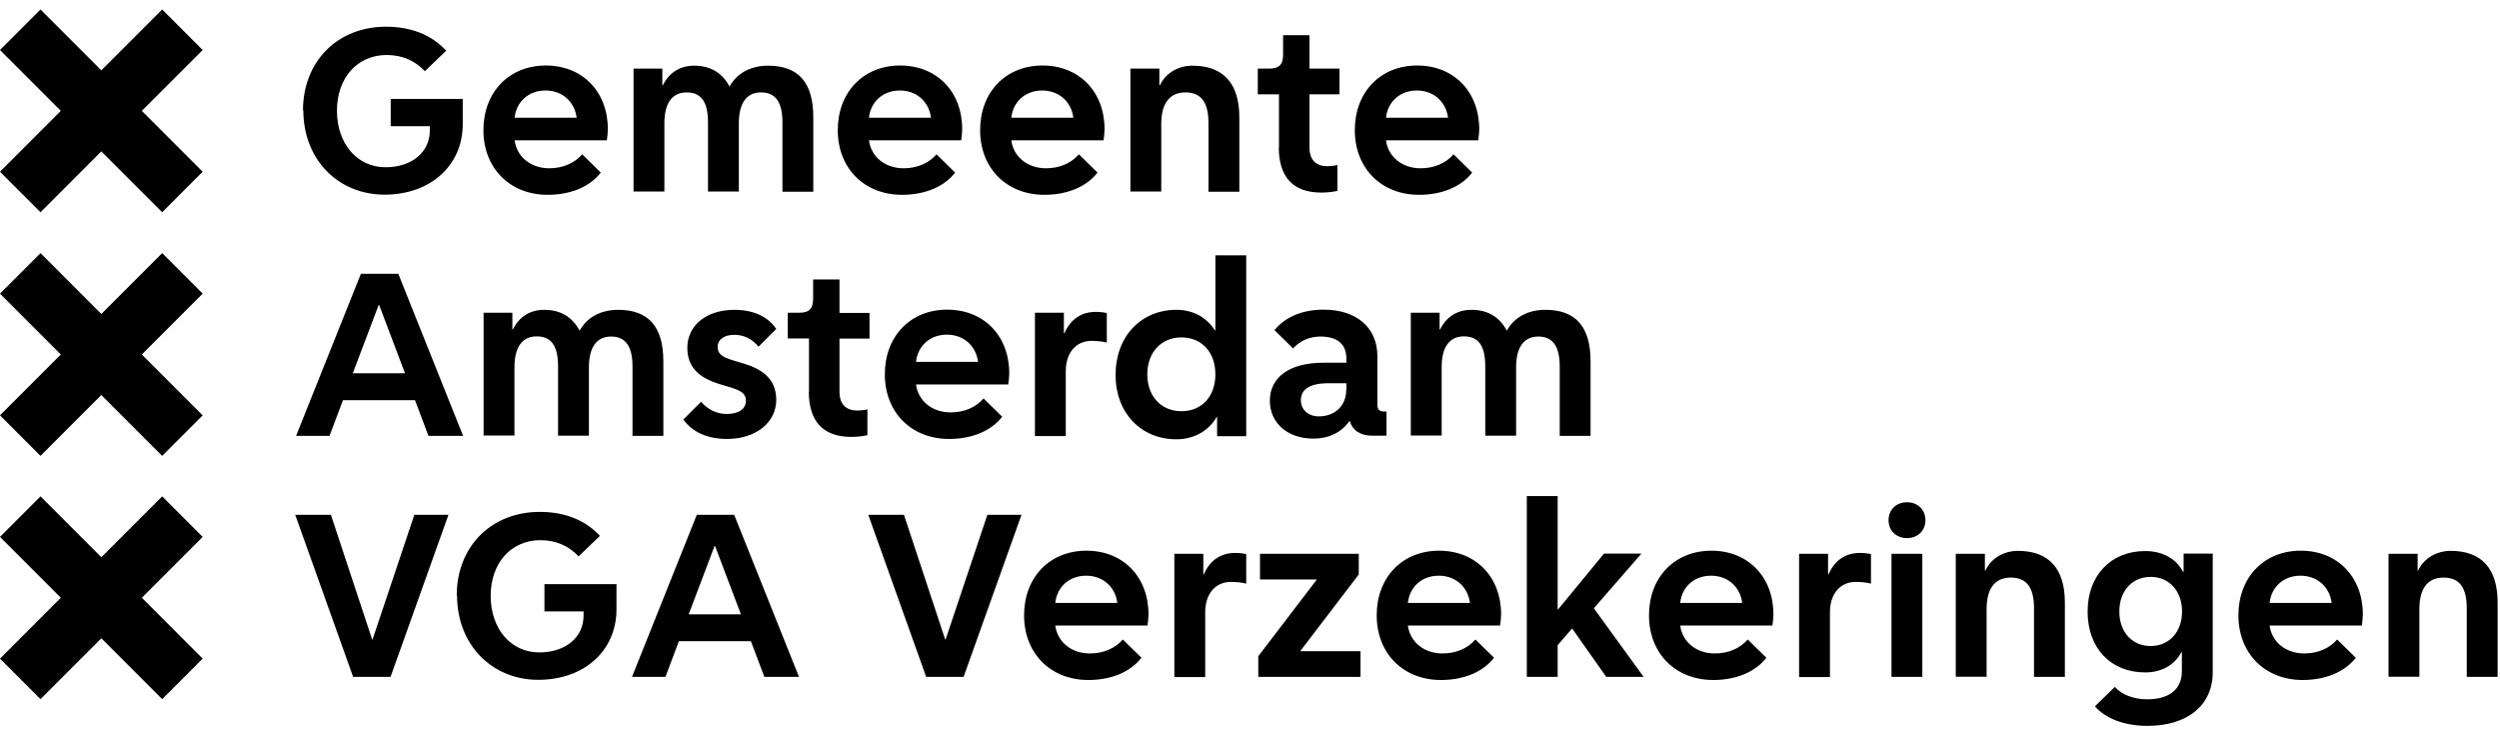
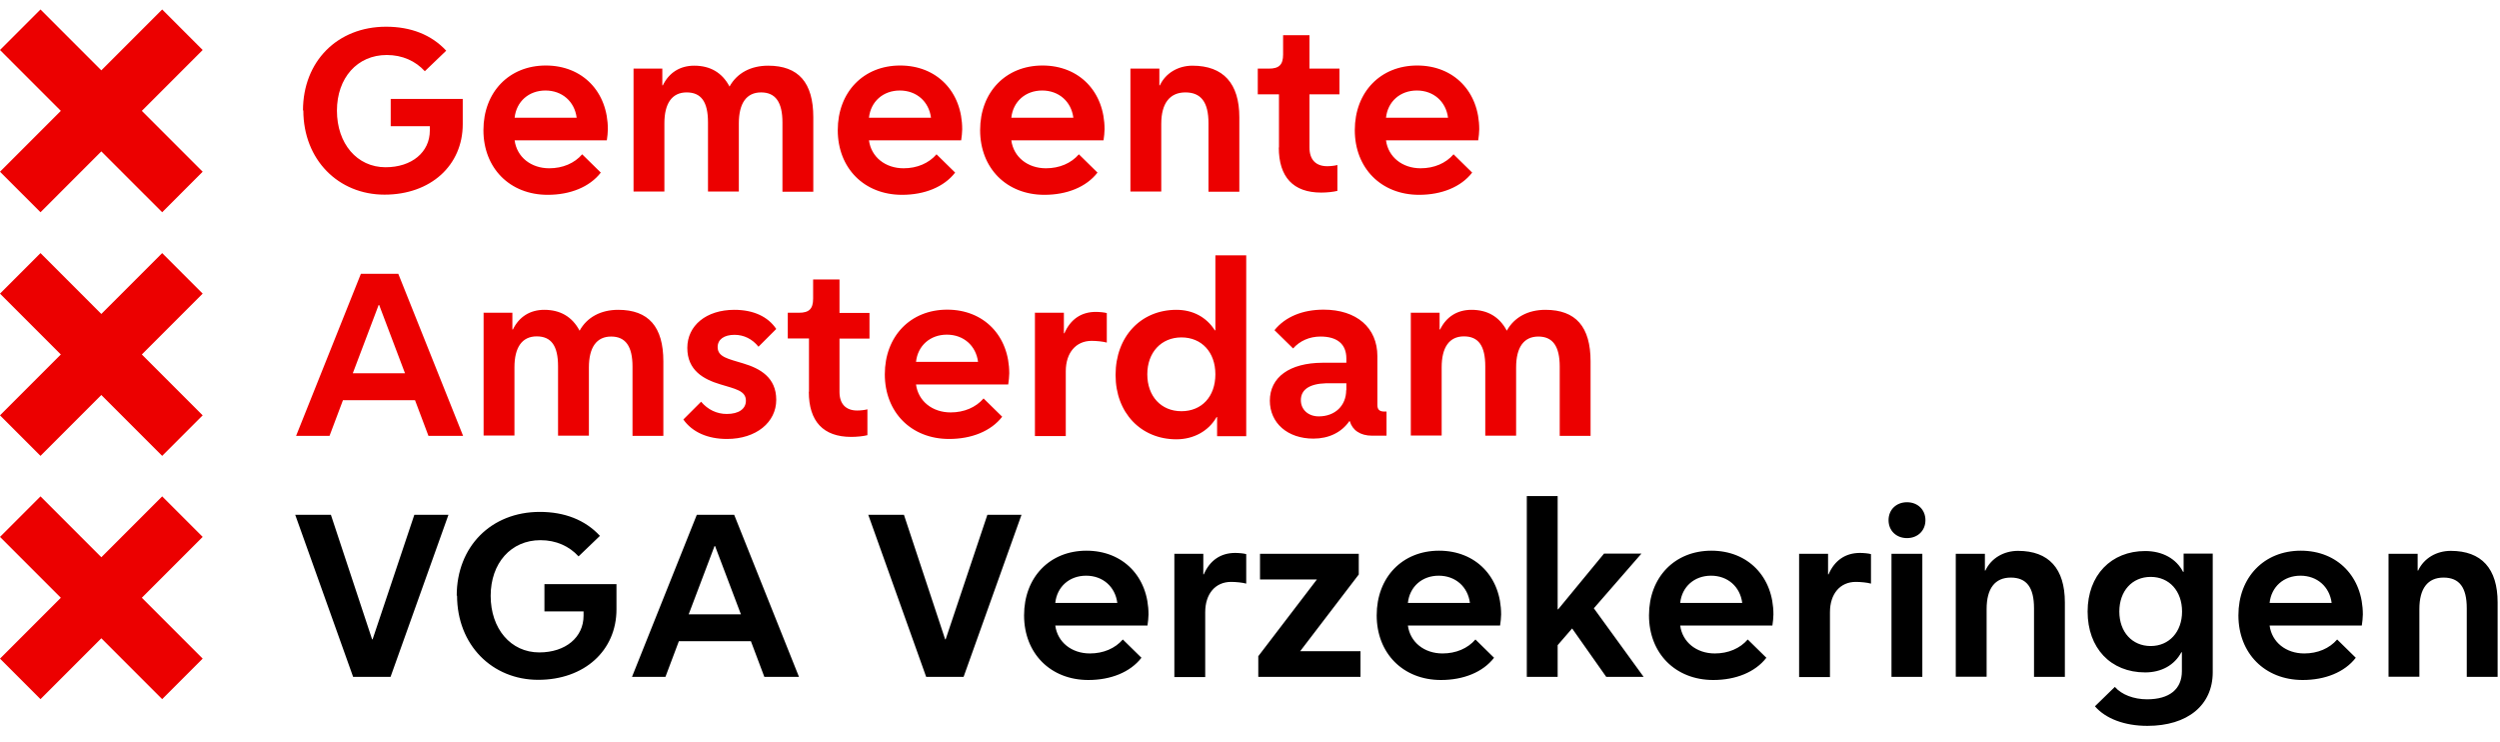
<svg xmlns="http://www.w3.org/2000/svg" class="amsterdam-logo__image" role="img" viewBox="0 0 145 43">
-   <path class="amsterdam-logo--color-black" d="M17.13 29.86h2.07l2.39 7.22h.03l2.42-7.22h1.98l-3.36 9.4h-2.17l-3.36-9.4ZM26.5 34.55c0-2.85 2-4.86 4.82-4.86 1.43 0 2.63.46 3.49 1.39l-1.24 1.19c-.54-.59-1.3-.94-2.21-.94-1.71 0-2.89 1.33-2.89 3.23s1.16 3.28 2.82 3.28c1.52 0 2.57-.87 2.57-2.13v-.25h-2.27v-1.58h4.18v1.46c0 2.4-1.87 4.09-4.54 4.09s-4.71-2.02-4.71-4.89l-.02.01ZM40.43 29.86h2.17l3.76 9.4h-2.01l-.78-2.07h-4.18l-.78 2.07h-1.94l3.76-9.4Zm-.48 5.77h3.04l-1.5-3.96h-.03l-1.5 3.96h-.01ZM50.38 29.86h2.07l2.39 7.22h.03l2.42-7.22h1.98l-3.36 9.4h-2.17l-3.36-9.4ZM59.42 35.69c0-2.21 1.49-3.75 3.62-3.75s3.6 1.52 3.6 3.7c0 .17-.03.45-.06.64h-5.35c.13.97.95 1.62 2.01 1.62.78 0 1.46-.29 1.91-.81l1.08 1.06c-.65.84-1.78 1.29-3.08 1.29-2.2 0-3.73-1.55-3.73-3.75Zm1.81-.72h3.6c-.12-.94-.84-1.58-1.81-1.58-.97 0-1.69.64-1.79 1.58ZM68.13 32.12h1.69v1.19h.03c.35-.81.98-1.24 1.82-1.24.22 0 .52.03.64.07v1.71c-.2-.06-.59-.1-.88-.1-.91 0-1.5.69-1.5 1.76v3.76h-1.79v-7.14l-.01-.01ZM73.01 38.06l3.4-4.45h-3.3v-1.49h5.73v1.2l-3.4 4.45h3.5v1.49h-5.93v-1.2ZM79.88 35.69c0-2.21 1.49-3.75 3.62-3.75s3.6 1.52 3.6 3.7c0 .17-.03.45-.06.64h-5.35c.13.97.95 1.62 2.01 1.62.78 0 1.46-.29 1.91-.81l1.08 1.06c-.65.84-1.78 1.29-3.08 1.29-2.2 0-3.73-1.55-3.73-3.75Zm1.81-.72h3.6c-.12-.94-.84-1.58-1.81-1.58-.97 0-1.69.64-1.79 1.58ZM90.38 39.26h-1.79V28.77h1.79v6.57h.03l2.66-3.23h2.17l-2.76 3.17 2.89 3.98H93.2l-1.98-2.81-.84.97v1.84ZM95.68 35.69c0-2.21 1.49-3.75 3.62-3.75s3.6 1.52 3.6 3.7c0 .17-.03.45-.06.64h-5.35c.13.97.95 1.62 2.01 1.62.78 0 1.46-.29 1.91-.81l1.08 1.06c-.65.84-1.78 1.29-3.08 1.29-2.2 0-3.73-1.55-3.73-3.75Zm1.81-.72h3.6c-.12-.94-.84-1.58-1.81-1.58-.97 0-1.69.64-1.79 1.58ZM104.38 32.12h1.69v1.19h.03c.35-.81.98-1.24 1.82-1.24.22 0 .52.03.64.07v1.71c-.2-.06-.59-.1-.88-.1-.91 0-1.5.69-1.5 1.76v3.76h-1.79v-7.14l-.01-.01ZM110.65 31.21c-.62 0-1.07-.43-1.07-1.04 0-.61.45-1.04 1.07-1.04.62 0 1.07.43 1.07 1.04 0 .61-.45 1.04-1.07 1.04Zm-.9.91h1.79v7.14h-1.79v-7.14ZM113.48 32.12h1.69v.97h.03c.33-.71 1.06-1.14 1.89-1.14 1.79 0 2.72 1.03 2.72 2.99v4.32h-1.79v-3.98c0-1.21-.43-1.78-1.35-1.78-.92 0-1.4.64-1.4 1.82v3.93h-1.79v-7.14.01ZM121.55 40.97l1.16-1.13c.39.45 1.1.72 1.87.72 1.3 0 2.02-.59 2.02-1.63v-1.1h-.03c-.4.75-1.16 1.17-2.1 1.17-2.01 0-3.34-1.42-3.34-3.53s1.37-3.51 3.34-3.51c1.01 0 1.81.45 2.2 1.21h.03v-1.06h1.69v6.88c0 1.91-1.46 3.11-3.79 3.11-1.33 0-2.43-.42-3.05-1.14v.01Zm5.06-5.5c0-1.19-.74-2.01-1.82-2.01s-1.82.82-1.82 2.01.75 2 1.82 2 1.82-.82 1.82-2ZM129.88 35.69c0-2.21 1.49-3.75 3.62-3.75s3.6 1.52 3.6 3.7c0 .17-.03.45-.06.64h-5.35c.13.97.95 1.62 2.01 1.62.78 0 1.46-.29 1.91-.81l1.08 1.06c-.65.84-1.78 1.29-3.08 1.29-2.2 0-3.73-1.55-3.73-3.75Zm1.81-.72h3.6c-.12-.94-.84-1.58-1.81-1.58-.97 0-1.69.64-1.79 1.58ZM138.59 32.12h1.69v.97h.03c.33-.71 1.06-1.14 1.89-1.14 1.79 0 2.72 1.03 2.72 2.99v4.32h-1.79v-3.98c0-1.21-.43-1.78-1.35-1.78-.92 0-1.4.64-1.4 1.82v3.93h-1.79v-7.14.01Z" />
-   <path class="amsterdam-logo--color-red" d="M20.94 15.88h2.17l3.76 9.4h-2.01l-.78-2.07H19.9l-.78 2.07h-1.94l3.76-9.4Zm-.48 5.77h3.04L22 17.69h-.03l-1.5 3.96h-.01ZM28.05 18.14h1.68v.97h.03c.36-.74 1-1.14 1.82-1.14.93 0 1.62.4 2.05 1.21.43-.78 1.23-1.21 2.24-1.21 1.76 0 2.62.98 2.62 2.99v4.32H36.7v-4.02c0-1.17-.4-1.74-1.24-1.74s-1.29.62-1.29 1.79v3.96h-1.79v-4.02c0-1.19-.39-1.74-1.24-1.74s-1.29.64-1.29 1.79v3.96h-1.79v-7.14l-.01.02ZM41.79 22.29c-.97-.29-1.91-.81-1.91-2.11 0-1.3 1.1-2.21 2.73-2.21 1.1 0 1.95.39 2.43 1.11l-1.03 1.03c-.36-.45-.85-.69-1.39-.69-.61 0-.98.27-.98.71 0 .58.61.68 1.49.95.97.29 1.91.81 1.91 2.11 0 1.3-1.16 2.27-2.86 2.27-1.11 0-2.01-.39-2.53-1.13l1.03-1.03c.39.46.91.71 1.49.71.69 0 1.11-.29 1.11-.77 0-.58-.61-.68-1.49-.95ZM46.94 22.72v-3.09h-1.23v-1.49h.65c.59 0 .82-.23.82-.82v-1.11h1.53v1.94h1.74v1.49h-1.74v3.09c0 .69.36 1.08 1.03 1.08.2 0 .45-.03.59-.07v1.5c-.22.06-.62.1-.94.1-1.62 0-2.46-.9-2.46-2.62h.01ZM51.34 21.71c0-2.21 1.49-3.75 3.62-3.75s3.6 1.52 3.6 3.7c0 .17-.03.45-.06.64h-5.35c.13.97.95 1.62 2.01 1.62.78 0 1.46-.29 1.91-.81l1.08 1.06c-.65.84-1.78 1.29-3.08 1.29-2.2 0-3.73-1.55-3.73-3.75Zm1.81-.72h3.6c-.12-.94-.84-1.58-1.81-1.58-.97 0-1.69.64-1.79 1.58ZM60.04 18.14h1.69v1.19h.03c.35-.81.98-1.24 1.82-1.24.22 0 .52.03.64.07v1.71c-.2-.06-.59-.1-.88-.1-.91 0-1.5.69-1.5 1.76v3.76h-1.79v-7.14l-.01-.01ZM64.73 21.74c0-2.21 1.46-3.77 3.53-3.77.95 0 1.74.42 2.23 1.19h.03v-4.35h1.79V25.3h-1.69v-1.11h-.03c-.46.81-1.33 1.29-2.33 1.29-2.07 0-3.53-1.55-3.53-3.72v-.02Zm5.79-.03c0-1.29-.8-2.14-1.97-2.14s-1.98.87-1.98 2.14.8 2.14 1.98 2.14 1.97-.85 1.97-2.14ZM73.68 23.25c0-1.37 1.14-2.2 3.05-2.21h1.39v-.25c0-.84-.54-1.27-1.5-1.27-.64 0-1.2.25-1.59.69l-1.08-1.06c.62-.77 1.62-1.19 2.85-1.19 1.91 0 3.12 1.04 3.12 2.7v2.83c0 .26.12.38.4.38h.13v1.4h-.84c-.68 0-1.14-.32-1.29-.84h-.03c-.45.65-1.19 1.01-2.08 1.01-1.5 0-2.53-.9-2.53-2.21v.02Zm4.44-.62v-.4h-1.19c-.94.03-1.45.36-1.45.98 0 .55.43.94 1.04.94.94 0 1.59-.62 1.59-1.52h.01ZM81.85 18.14h1.68v.97h.03c.36-.74 1-1.14 1.82-1.14.93 0 1.62.4 2.05 1.21.43-.78 1.23-1.21 2.24-1.21 1.76 0 2.62.98 2.62 2.99v4.32H90.5v-4.02c0-1.17-.4-1.74-1.24-1.74s-1.29.62-1.29 1.79v3.96h-1.79v-4.02c0-1.19-.39-1.74-1.24-1.74s-1.29.64-1.29 1.79v3.96h-1.79v-7.14l-.01.02ZM17.58 6.41c0-2.85 2-4.86 4.82-4.86 1.43 0 2.63.46 3.49 1.39l-1.24 1.19c-.54-.59-1.3-.94-2.21-.94-1.71 0-2.89 1.33-2.89 3.23s1.16 3.28 2.82 3.28c1.52 0 2.57-.87 2.57-2.13v-.25h-2.27V5.74h4.18V7.2c0 2.4-1.87 4.09-4.54 4.09S17.6 9.27 17.6 6.4l-.02.01ZM28.05 7.55c0-2.21 1.49-3.75 3.62-3.75s3.6 1.52 3.6 3.7c0 .17-.03.45-.06.64h-5.35c.13.97.95 1.62 2.01 1.62.78 0 1.46-.29 1.91-.81l1.08 1.06c-.65.84-1.78 1.29-3.08 1.29-2.2 0-3.73-1.55-3.73-3.75Zm1.81-.72h3.6c-.12-.94-.84-1.58-1.81-1.58-.97 0-1.69.64-1.79 1.58ZM36.75 3.98h1.68v.97h.03c.36-.74 1-1.14 1.82-1.14.93 0 1.62.4 2.05 1.21.43-.78 1.23-1.21 2.24-1.21 1.76 0 2.62.98 2.62 2.99v4.32H45.4V7.1c0-1.17-.4-1.74-1.24-1.74s-1.29.62-1.29 1.79v3.96h-1.79V7.1c0-1.19-.39-1.74-1.24-1.74s-1.29.64-1.29 1.79v3.96h-1.79V3.98h-.01ZM48.61 7.55c0-2.21 1.49-3.75 3.62-3.75s3.6 1.52 3.6 3.7c0 .17-.03.45-.06.64h-5.35c.13.97.95 1.62 2.01 1.62.78 0 1.46-.29 1.91-.81l1.08 1.06c-.65.84-1.78 1.29-3.08 1.29-2.2 0-3.73-1.55-3.73-3.75Zm1.81-.72h3.6c-.12-.94-.84-1.58-1.81-1.58-.97 0-1.69.64-1.79 1.58ZM56.87 7.55c0-2.21 1.49-3.75 3.62-3.75s3.6 1.52 3.6 3.7c0 .17-.03.45-.06.64h-5.35c.13.97.95 1.62 2.01 1.62.78 0 1.46-.29 1.91-.81l1.08 1.06c-.65.84-1.78 1.29-3.08 1.29-2.2 0-3.73-1.55-3.73-3.75Zm1.81-.72h3.6c-.12-.94-.84-1.58-1.81-1.58-.97 0-1.69.64-1.79 1.58ZM65.58 3.98h1.69v.97h.03c.33-.71 1.06-1.14 1.89-1.14 1.79 0 2.72 1.03 2.72 2.99v4.32h-1.79V7.14c0-1.21-.43-1.78-1.34-1.78-.91 0-1.4.64-1.4 1.82v3.93h-1.79V3.98h-.01ZM74.21 8.56V5.47h-1.23V3.98h.65c.59 0 .82-.23.82-.82V2.04h1.53v1.94h1.74v1.49h-1.74v3.09c0 .69.36 1.08 1.03 1.08.2 0 .45-.03.59-.07v1.5c-.22.06-.62.1-.94.1-1.62 0-2.46-.9-2.46-2.62l.01.01ZM78.61 7.55c0-2.21 1.49-3.75 3.62-3.75s3.6 1.52 3.6 3.7c0 .17-.03.45-.06.64h-5.35c.13.97.95 1.62 2.01 1.62.78 0 1.46-.29 1.91-.81l1.08 1.06c-.65.84-1.78 1.29-3.08 1.29-2.2 0-3.73-1.55-3.73-3.75Zm1.81-.72h3.6c-.12-.94-.84-1.58-1.81-1.58-.97 0-1.69.64-1.79 1.58ZM0 38.2l3.53-3.53L0 31.14l2.35-2.35 3.53 3.53 3.53-3.53 2.35 2.35-3.53 3.53 3.53 3.53-2.35 2.35-3.53-3.53-3.53 3.53L0 38.2ZM0 9.96l3.53-3.53L0 2.9 2.35.55l3.53 3.53L9.41.55l2.35 2.35-3.53 3.53 3.53 3.53-2.35 2.35-3.53-3.53-3.53 3.53L0 9.96ZM0 24.09l3.53-3.53L0 17.03l2.35-2.35 3.53 3.53 3.53-3.53 2.35 2.35-3.53 3.53 3.53 3.53-2.35 2.35-3.53-3.53-3.53 3.53L0 24.09Z" />
+   <path class="amsterdam-logo--color-black" d="M17.13 29.86h2.07l2.39 7.22h.03l2.42-7.22h1.98l-3.36 9.4h-2.17l-3.36-9.4ZM26.5 34.55c0-2.85 2-4.86 4.82-4.86 1.43 0 2.63.46 3.49 1.39l-1.24 1.19c-.54-.59-1.3-.94-2.21-.94-1.71 0-2.89 1.33-2.89 3.23s1.16 3.28 2.82 3.28c1.52 0 2.57-.87 2.57-2.13v-.25h-2.27v-1.58h4.18v1.46c0 2.4-1.87 4.09-4.54 4.09s-4.71-2.02-4.71-4.89l-.02.01ZM40.43 29.86h2.17l3.76 9.4h-2.01l-.78-2.07h-4.18l-.78 2.07h-1.94l3.76-9.4Zm-.48 5.77h3.04l-1.5-3.96h-.03l-1.5 3.96h-.01ZM50.38 29.86h2.07l2.39 7.22h.03l2.42-7.22h1.98l-3.36 9.4h-2.17l-3.36-9.4ZM59.42 35.69c0-2.21 1.49-3.75 3.62-3.75s3.6 1.52 3.6 3.7c0 .17-.03.45-.06.64h-5.35c.13.97.95 1.62 2.01 1.62.78 0 1.46-.29 1.91-.81l1.08 1.06c-.65.84-1.78 1.29-3.08 1.29-2.2 0-3.73-1.55-3.73-3.75Zm1.81-.72h3.6c-.12-.94-.84-1.58-1.81-1.58-.97 0-1.69.64-1.79 1.58ZM68.13 32.12h1.69v1.19h.03c.35-.81.98-1.24 1.82-1.24.22 0 .52.03.64.07v1.71c-.2-.06-.59-.1-.88-.1-.91 0-1.5.69-1.5 1.76v3.76h-1.79v-7.14l-.01-.01ZM73.01 38.06l3.4-4.45h-3.3v-1.49h5.73v1.2l-3.4 4.45h3.5v1.49h-5.93v-1.2ZM79.88 35.69c0-2.21 1.49-3.75 3.62-3.75s3.6 1.52 3.6 3.7c0 .17-.03.45-.06.64h-5.35c.13.97.95 1.62 2.01 1.62.78 0 1.46-.29 1.91-.81l1.08 1.06c-.65.84-1.78 1.29-3.08 1.29-2.2 0-3.73-1.55-3.73-3.75Zm1.81-.72h3.6c-.12-.94-.84-1.58-1.81-1.58-.97 0-1.69.64-1.79 1.58ZM90.38 39.26h-1.79V28.77h1.79v6.57h.03l2.66-3.23h2.17l-2.76 3.17 2.89 3.98H93.2l-1.98-2.81-.84.97v1.84ZM95.68 35.69c0-2.21 1.49-3.75 3.62-3.75s3.6 1.52 3.6 3.7c0 .17-.03.45-.06.64h-5.35c.13.97.95 1.62 2.01 1.62.78 0 1.46-.29 1.91-.81l1.08 1.06c-.65.84-1.78 1.29-3.08 1.29-2.2 0-3.73-1.55-3.73-3.75Zm1.81-.72h3.6c-.12-.94-.84-1.58-1.81-1.58-.97 0-1.69.64-1.79 1.58ZM104.38 32.12h1.69v1.19h.03c.35-.81.98-1.24 1.82-1.24.22 0 .52.03.64.07v1.71c-.2-.06-.59-.1-.88-.1-.91 0-1.5.69-1.5 1.76v3.76h-1.79v-7.14l-.01-.01ZM110.65 31.21c-.62 0-1.07-.43-1.07-1.04 0-.61.45-1.04 1.07-1.04.62 0 1.07.43 1.07 1.04 0 .61-.45 1.04-1.07 1.04Zm-.9.91h1.79v7.14h-1.79v-7.14ZM113.48 32.12h1.69v.97h.03c.33-.71 1.06-1.14 1.89-1.14 1.79 0 2.72 1.03 2.72 2.99v4.32h-1.79v-3.98c0-1.21-.43-1.78-1.35-1.78-.92 0-1.4.64-1.4 1.82v3.93h-1.79v-7.14.01ZM121.55 40.97l1.16-1.13c.39.45 1.1.72 1.87.72 1.3 0 2.02-.59 2.02-1.63v-1.1h-.03c-.4.75-1.16 1.17-2.1 1.17-2.01 0-3.34-1.42-3.34-3.53s1.37-3.51 3.34-3.51c1.01 0 1.81.45 2.2 1.21h.03v-1.06h1.69v6.88c0 1.91-1.46 3.11-3.79 3.11-1.33 0-2.43-.42-3.05-1.14v.01Zm5.06-5.5c0-1.19-.74-2.01-1.82-2.01s-1.82.82-1.82 2.01.75 2 1.82 2 1.82-.82 1.82-2ZM129.88 35.69c0-2.21 1.49-3.75 3.62-3.75s3.6 1.52 3.6 3.7c0 .17-.03.45-.06.64h-5.35c.13.97.95 1.62 2.01 1.62.78 0 1.46-.29 1.91-.81l1.08 1.06c-.65.84-1.78 1.29-3.08 1.29-2.2 0-3.73-1.55-3.73-3.75Zm1.81-.72h3.6c-.12-.94-.84-1.58-1.81-1.58-.97 0-1.69.64-1.79 1.58ZM138.59 32.12h1.69v.97h.03c.33-.71 1.06-1.14 1.89-1.14 1.79 0 2.72 1.03 2.72 2.99v4.32h-1.79v-3.98c0-1.21-.43-1.78-1.35-1.78-.92 0-1.4.64-1.4 1.82v3.93h-1.79v-7.14.01Z" fill="#000000" />
+   <path class="amsterdam-logo--color-red" d="M20.94 15.88h2.17l3.76 9.4h-2.01l-.78-2.07H19.9l-.78 2.07h-1.94l3.76-9.4Zm-.48 5.77h3.04L22 17.69h-.03l-1.5 3.96h-.01ZM28.05 18.14h1.68v.97h.03c.36-.74 1-1.14 1.82-1.14.93 0 1.62.4 2.05 1.21.43-.78 1.23-1.21 2.24-1.21 1.76 0 2.62.98 2.62 2.99v4.32H36.7v-4.02c0-1.17-.4-1.74-1.24-1.74s-1.29.62-1.29 1.79v3.96h-1.79v-4.02c0-1.19-.39-1.74-1.24-1.74s-1.29.64-1.29 1.79v3.96h-1.79v-7.14l-.01.02ZM41.79 22.29c-.97-.29-1.91-.81-1.91-2.11 0-1.3 1.1-2.21 2.73-2.21 1.1 0 1.95.39 2.43 1.11l-1.03 1.03c-.36-.45-.85-.69-1.39-.69-.61 0-.98.27-.98.71 0 .58.61.68 1.49.95.97.29 1.91.81 1.91 2.11 0 1.3-1.16 2.27-2.86 2.27-1.11 0-2.01-.39-2.53-1.13l1.03-1.03c.39.46.91.71 1.49.71.69 0 1.11-.29 1.11-.77 0-.58-.61-.68-1.49-.95ZM46.94 22.72v-3.09h-1.23v-1.49h.65c.59 0 .82-.23.82-.82v-1.11h1.53v1.94h1.74v1.49h-1.74v3.09c0 .69.36 1.08 1.03 1.08.2 0 .45-.03.59-.07v1.5c-.22.06-.62.1-.94.1-1.62 0-2.46-.9-2.46-2.62h.01ZM51.34 21.71c0-2.21 1.49-3.75 3.62-3.75s3.6 1.52 3.6 3.7c0 .17-.03.45-.06.64h-5.35c.13.97.95 1.62 2.01 1.62.78 0 1.46-.29 1.91-.81l1.08 1.06c-.65.84-1.78 1.29-3.08 1.29-2.2 0-3.73-1.55-3.73-3.75Zm1.81-.72h3.6c-.12-.94-.84-1.58-1.81-1.58-.97 0-1.69.64-1.79 1.58ZM60.04 18.14h1.69v1.19h.03c.35-.81.98-1.24 1.82-1.24.22 0 .52.03.64.07v1.71c-.2-.06-.59-.1-.88-.1-.91 0-1.5.69-1.5 1.76v3.76h-1.79v-7.14l-.01-.01ZM64.73 21.74c0-2.21 1.46-3.77 3.53-3.77.95 0 1.74.42 2.23 1.19h.03v-4.35h1.79V25.3h-1.69v-1.11h-.03c-.46.81-1.33 1.29-2.33 1.29-2.07 0-3.53-1.55-3.53-3.72v-.02Zm5.79-.03c0-1.29-.8-2.14-1.97-2.14s-1.98.87-1.98 2.14.8 2.14 1.98 2.14 1.97-.85 1.97-2.14ZM73.68 23.25c0-1.37 1.14-2.2 3.05-2.21h1.39v-.25c0-.84-.54-1.27-1.5-1.27-.64 0-1.2.25-1.59.69l-1.08-1.06c.62-.77 1.62-1.19 2.85-1.19 1.91 0 3.12 1.04 3.12 2.7v2.83c0 .26.12.38.4.38h.13v1.4h-.84c-.68 0-1.14-.32-1.29-.84h-.03c-.45.65-1.19 1.01-2.08 1.01-1.5 0-2.53-.9-2.53-2.21v.02Zm4.44-.62v-.4h-1.19c-.94.03-1.45.36-1.45.98 0 .55.43.94 1.04.94.94 0 1.59-.62 1.59-1.52h.01ZM81.85 18.14h1.68v.97h.03c.36-.74 1-1.14 1.82-1.14.93 0 1.62.4 2.05 1.21.43-.78 1.23-1.21 2.24-1.21 1.76 0 2.62.98 2.62 2.99v4.32H90.5v-4.02c0-1.17-.4-1.74-1.24-1.74s-1.29.62-1.29 1.79v3.96h-1.79v-4.02c0-1.19-.39-1.74-1.24-1.74s-1.29.64-1.29 1.79v3.96h-1.79v-7.14l-.01.02ZM17.58 6.41c0-2.85 2-4.86 4.82-4.86 1.43 0 2.63.46 3.49 1.39l-1.24 1.19c-.54-.59-1.3-.94-2.21-.94-1.71 0-2.89 1.33-2.89 3.23s1.16 3.28 2.82 3.28c1.52 0 2.57-.87 2.57-2.13v-.25h-2.27V5.74h4.18V7.2c0 2.4-1.87 4.09-4.54 4.09S17.6 9.27 17.6 6.4l-.02.01ZM28.05 7.55c0-2.21 1.49-3.75 3.62-3.75s3.6 1.52 3.6 3.7c0 .17-.03.45-.06.64h-5.35c.13.97.95 1.62 2.01 1.62.78 0 1.46-.29 1.91-.81l1.08 1.06c-.65.84-1.78 1.29-3.08 1.29-2.2 0-3.73-1.55-3.73-3.75Zm1.81-.72h3.6c-.12-.94-.84-1.58-1.81-1.58-.97 0-1.69.64-1.79 1.58ZM36.75 3.98h1.68v.97h.03c.36-.74 1-1.14 1.82-1.14.93 0 1.62.4 2.05 1.21.43-.78 1.23-1.21 2.24-1.21 1.76 0 2.62.98 2.62 2.99v4.32H45.4V7.1c0-1.17-.4-1.74-1.24-1.74s-1.29.62-1.29 1.79v3.96h-1.79V7.1c0-1.19-.39-1.74-1.24-1.74s-1.29.64-1.29 1.79v3.96h-1.79V3.98h-.01ZM48.61 7.55c0-2.21 1.49-3.75 3.62-3.75s3.6 1.52 3.6 3.7c0 .17-.03.45-.06.64h-5.35c.13.97.95 1.62 2.01 1.62.78 0 1.46-.29 1.91-.81l1.08 1.06c-.65.84-1.78 1.29-3.08 1.29-2.2 0-3.73-1.55-3.73-3.75Zm1.81-.72h3.6c-.12-.94-.84-1.58-1.81-1.58-.97 0-1.69.64-1.79 1.58ZM56.87 7.55c0-2.21 1.49-3.75 3.62-3.75s3.6 1.52 3.6 3.7c0 .17-.03.45-.06.64h-5.35c.13.97.95 1.62 2.01 1.62.78 0 1.46-.29 1.91-.81l1.08 1.06c-.65.84-1.78 1.29-3.08 1.29-2.2 0-3.73-1.55-3.73-3.75Zm1.81-.72h3.6c-.12-.94-.84-1.58-1.81-1.58-.97 0-1.69.64-1.79 1.58ZM65.58 3.98h1.69v.97h.03c.33-.71 1.06-1.14 1.89-1.14 1.79 0 2.72 1.03 2.72 2.99v4.32h-1.79V7.14c0-1.21-.43-1.78-1.34-1.78-.91 0-1.4.64-1.4 1.82v3.93h-1.79V3.98h-.01ZM74.21 8.56V5.47h-1.23V3.98h.65c.59 0 .82-.23.82-.82V2.04h1.53v1.94h1.74v1.49h-1.74v3.09c0 .69.36 1.08 1.03 1.08.2 0 .45-.03.59-.07v1.5c-.22.06-.62.1-.94.1-1.62 0-2.46-.9-2.46-2.62l.01.01ZM78.61 7.55c0-2.21 1.49-3.75 3.62-3.75s3.6 1.52 3.6 3.7c0 .17-.03.45-.06.64h-5.35c.13.97.95 1.62 2.01 1.62.78 0 1.46-.29 1.91-.81l1.08 1.06c-.65.84-1.78 1.29-3.08 1.29-2.2 0-3.73-1.55-3.73-3.75Zm1.81-.72h3.6c-.12-.94-.84-1.58-1.81-1.58-.97 0-1.69.64-1.79 1.58ZM0 38.2l3.53-3.53L0 31.14l2.35-2.35 3.53 3.53 3.53-3.53 2.35 2.35-3.53 3.53 3.53 3.53-2.35 2.35-3.53-3.53-3.53 3.53L0 38.2ZM0 9.96l3.53-3.53L0 2.9 2.35.55l3.53 3.53L9.41.55l2.35 2.35-3.53 3.53 3.53 3.53-2.35 2.35-3.53-3.53-3.53 3.53L0 9.96ZM0 24.09l3.53-3.53L0 17.03l2.35-2.35 3.53 3.53 3.53-3.53 2.35 2.35-3.53 3.53 3.53 3.53-2.35 2.35-3.53-3.53-3.53 3.53L0 24.09Z" fill="#ec0000" />
</svg>
